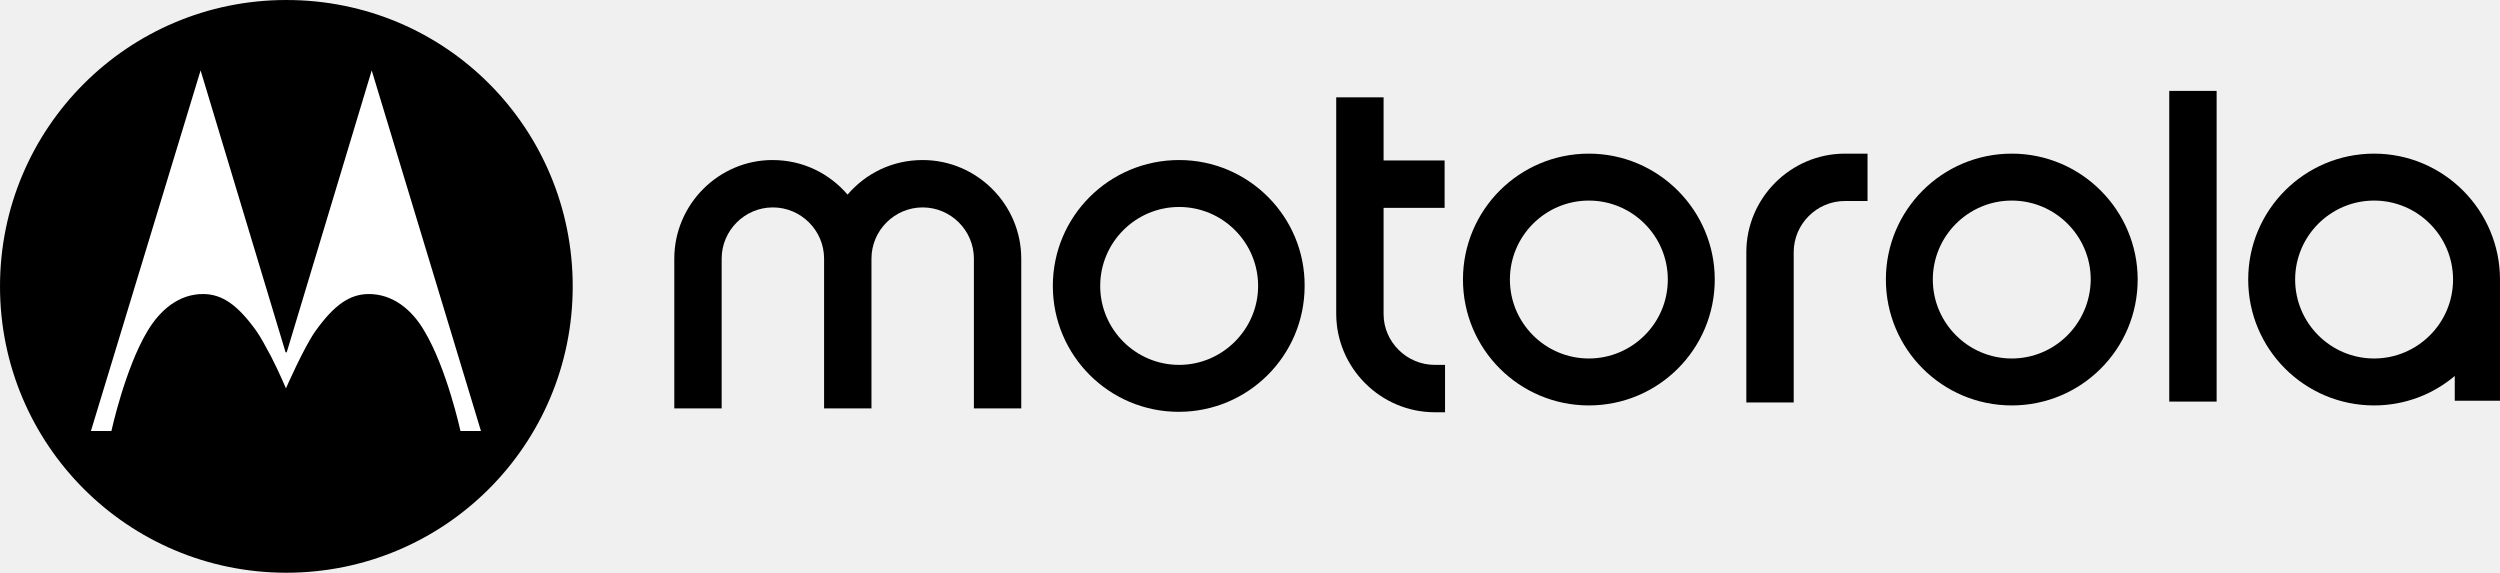
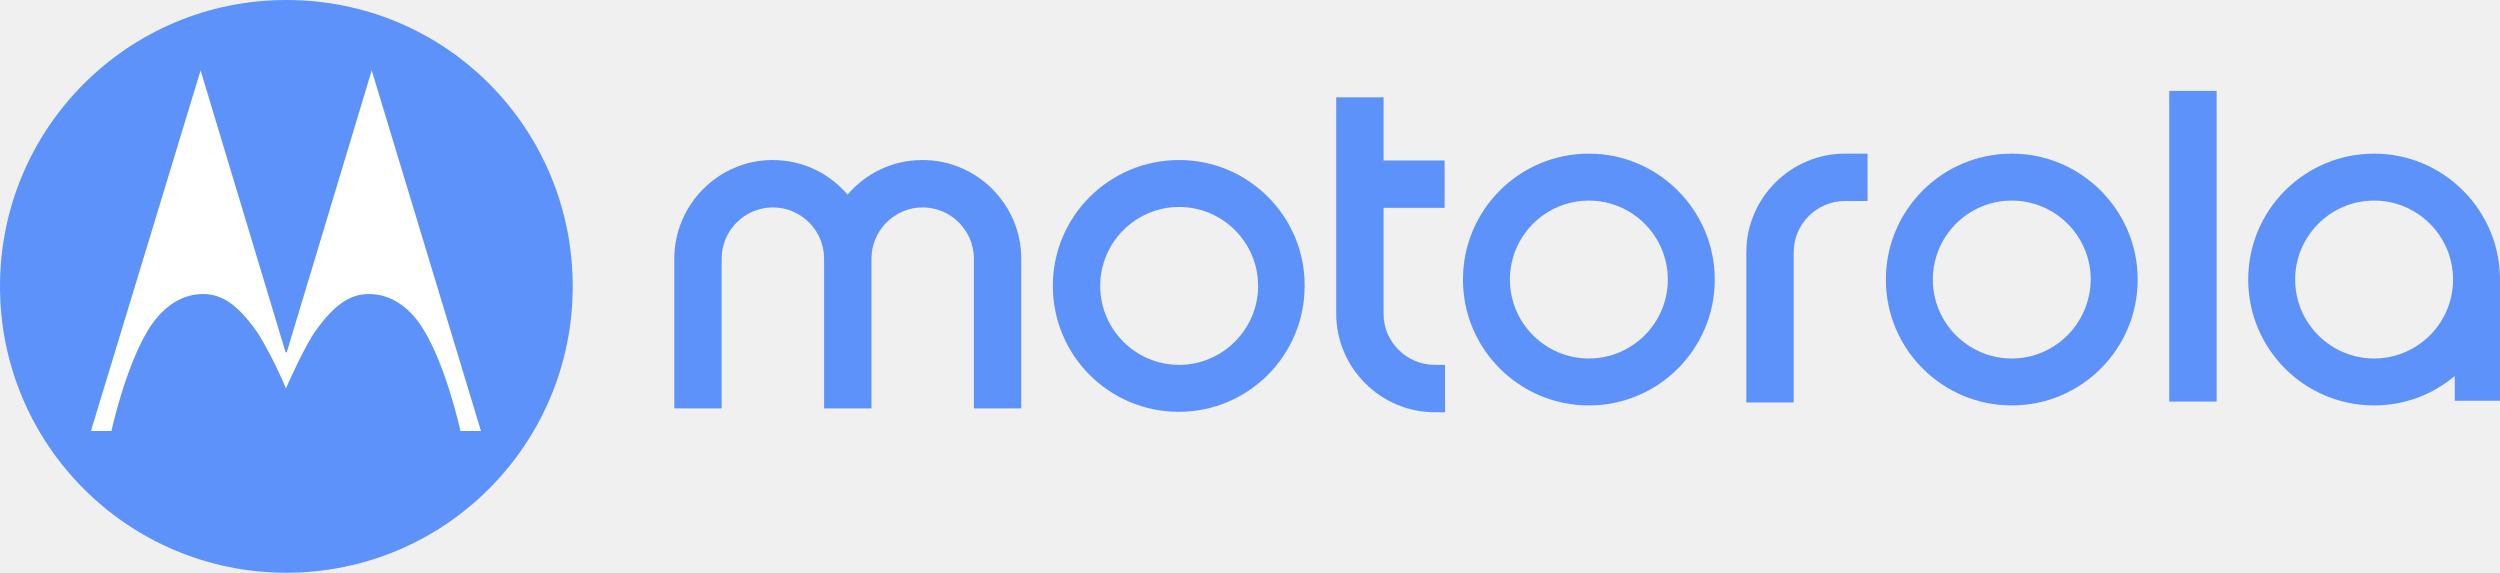
<svg xmlns="http://www.w3.org/2000/svg" width="1000" height="229.088" viewBox="0 0 264.583 60.613" version="1.1" id="svg4550">
  <defs id="defs4544" />
  <g id="layer1" transform="translate(0,-236.3871)">
-     <path class="st0" d="m 168.154,274.327 c -4.607,0 -8.356,-3.749 -8.356,-8.356 0,-4.607 3.749,-8.356 8.356,-8.356 4.607,0 8.356,3.749 8.356,8.356 0,4.652 -3.794,8.356 -8.356,8.356 m 0,-21.68 c -7.362,0 -13.324,5.962 -13.324,13.324 0,7.362 5.962,13.324 13.324,13.324 7.362,0 13.324,-5.962 13.324,-13.324 0,-7.317 -5.962,-13.324 -13.324,-13.324" id="path4" style="fill:#000000;stroke-width:0.452" />
-     <path class="st0" d="m 151.849,275.004 h 1.084 v 5.013 h -1.084 c -5.736,0 -10.433,-4.697 -10.433,-10.433 v -22.899 h 5.013 v 6.685 h 6.459 v 5.013 h -6.459 v 11.246 c 0,2.936 2.439,5.375 5.42,5.375" id="path6" style="fill:#000000;stroke-width:0.452" />
-     <path class="st0" d="m 212.913,274.327 c -4.607,0 -8.356,-3.749 -8.356,-8.356 0,-4.607 3.749,-8.356 8.356,-8.356 4.607,0 8.356,3.749 8.356,8.356 -0.045,4.652 -3.794,8.356 -8.356,8.356 m 0,-21.68 c -7.362,0 -13.324,5.962 -13.324,13.324 0,7.362 5.962,13.324 13.324,13.324 7.362,0 13.324,-5.962 13.324,-13.324 0,-7.317 -5.962,-13.324 -13.324,-13.324" id="path8" style="fill:#000000;stroke-width:0.452" />
-     <path class="st0" d="m 251.259,274.327 c -4.607,0 -8.356,-3.749 -8.356,-8.356 0,-4.607 3.749,-8.356 8.356,-8.356 4.607,0 8.356,3.749 8.356,8.356 0,4.652 -3.794,8.356 -8.356,8.356 m 0,-21.68 c -7.362,0 -13.324,5.962 -13.324,13.324 0,7.362 5.962,13.324 13.324,13.324 3.252,0 6.233,-1.174 8.536,-3.116 v 2.62 h 4.788 v -12.421 c 0,-0.136 0,-0.271 0,-0.407 0,-7.317 -5.962,-13.324 -13.324,-13.324" id="path10" style="fill:#000000;stroke-width:0.452" />
-     <path class="st0" d="m 195.253,252.647 h 2.394 v 5.013 h -2.394 c -2.981,0 -5.42,2.439 -5.42,5.42 v 3.252 6.188 6.459 h -5.013 v -15.898 c 0,-5.736 4.697,-10.433 10.433,-10.433" id="path12" style="fill:#000000;stroke-width:0.452" />
-     <rect x="229.58" y="246.007" class="st0" width="5.013" height="32.881" id="rect14" style="fill:#000000;stroke-width:0.452" />
-     <path class="st0" d="m 108.083,263.758 v 15.853 h -5.013 v -15.853 c 0,-2.981 -2.439,-5.42 -5.42,-5.42 -2.981,0 -5.42,2.439 -5.42,5.42 v 15.853 H 87.216 v -15.853 c 0,-2.981 -2.439,-5.42 -5.42,-5.42 -2.981,0 -5.42,2.439 -5.42,5.42 v 15.853 h -5.013 v -15.853 c 0,-5.736 4.697,-10.433 10.388,-10.433 3.207,0 6.007,1.4 7.949,3.658 1.942,-2.258 4.742,-3.658 7.949,-3.658 5.736,0 10.433,4.697 10.433,10.433" id="path16" style="fill:#000000;stroke-width:0.452" />
-     <path class="st0" d="m 124.794,275.004 c -4.607,0 -8.356,-3.749 -8.356,-8.356 0,-4.607 3.749,-8.356 8.356,-8.356 4.607,0 8.356,3.749 8.356,8.356 0,4.607 -3.794,8.356 -8.356,8.356 m 0,-21.68 c -7.407,0 -13.369,5.962 -13.369,13.324 0,7.362 5.962,13.324 13.324,13.324 7.362,0 13.324,-5.962 13.324,-13.324 0.045,-7.317 -5.917,-13.324 -13.279,-13.324" id="path18" style="fill:#000000;stroke-width:0.452" />
-     <path class="st1" d="M 30.306,236.387 C 13.55,236.387 0,249.937 0,266.694 0,283.45 13.55,297 30.306,297 c 16.757,0 30.306,-13.55 30.306,-30.306 0,-16.666 -13.369,-30.306 -30.306,-30.306" id="path20" style="fill:#000000;stroke-width:0.452" />
+     <path class="st0" d="m 168.154,274.327 c -4.607,0 -8.356,-3.749 -8.356,-8.356 0,-4.607 3.749,-8.356 8.356,-8.356 4.607,0 8.356,3.749 8.356,8.356 0,4.652 -3.794,8.356 -8.356,8.356 m 0,-21.68 c -7.362,0 -13.324,5.962 -13.324,13.324 0,7.362 5.962,13.324 13.324,13.324 7.362,0 13.324,-5.962 13.324,-13.324 0,-7.317 -5.962,-13.324 -13.324,-13.324" id="path4" style="fill:#5c92fa;stroke-width:0.452" />
+     <path class="st0" d="m 151.849,275.004 h 1.084 v 5.013 h -1.084 c -5.736,0 -10.433,-4.697 -10.433,-10.433 v -22.899 h 5.013 v 6.685 h 6.459 v 5.013 h -6.459 v 11.246 c 0,2.936 2.439,5.375 5.42,5.375" id="path6" style="fill:#5c92fa;stroke-width:0.452" />
+     <path class="st0" d="m 212.913,274.327 c -4.607,0 -8.356,-3.749 -8.356,-8.356 0,-4.607 3.749,-8.356 8.356,-8.356 4.607,0 8.356,3.749 8.356,8.356 -0.045,4.652 -3.794,8.356 -8.356,8.356 m 0,-21.68 c -7.362,0 -13.324,5.962 -13.324,13.324 0,7.362 5.962,13.324 13.324,13.324 7.362,0 13.324,-5.962 13.324,-13.324 0,-7.317 -5.962,-13.324 -13.324,-13.324" id="path8" style="fill:#5c92fa;stroke-width:0.452" />
+     <path class="st0" d="m 251.259,274.327 c -4.607,0 -8.356,-3.749 -8.356,-8.356 0,-4.607 3.749,-8.356 8.356,-8.356 4.607,0 8.356,3.749 8.356,8.356 0,4.652 -3.794,8.356 -8.356,8.356 m 0,-21.68 c -7.362,0 -13.324,5.962 -13.324,13.324 0,7.362 5.962,13.324 13.324,13.324 3.252,0 6.233,-1.174 8.536,-3.116 v 2.62 h 4.788 v -12.421 c 0,-0.136 0,-0.271 0,-0.407 0,-7.317 -5.962,-13.324 -13.324,-13.324" id="path10" style="fill:#5c92fa;stroke-width:0.452" />
+     <path class="st0" d="m 195.253,252.647 h 2.394 v 5.013 h -2.394 c -2.981,0 -5.42,2.439 -5.42,5.42 v 3.252 6.188 6.459 h -5.013 v -15.898 c 0,-5.736 4.697,-10.433 10.433,-10.433" id="path12" style="fill:#5c92fa;stroke-width:0.452" />
+     <rect x="229.58" y="246.007" class="st0" width="5.013" height="32.881" id="rect14" style="fill:#5c92fa;stroke-width:0.452" />
+     <path class="st0" d="m 108.083,263.758 v 15.853 h -5.013 v -15.853 c 0,-2.981 -2.439,-5.42 -5.42,-5.42 -2.981,0 -5.42,2.439 -5.42,5.42 v 15.853 H 87.216 v -15.853 c 0,-2.981 -2.439,-5.42 -5.42,-5.42 -2.981,0 -5.42,2.439 -5.42,5.42 v 15.853 h -5.013 v -15.853 c 0,-5.736 4.697,-10.433 10.388,-10.433 3.207,0 6.007,1.4 7.949,3.658 1.942,-2.258 4.742,-3.658 7.949,-3.658 5.736,0 10.433,4.697 10.433,10.433" id="path16" style="fill:#5c92fa;stroke-width:0.452" />
+     <path class="st0" d="m 124.794,275.004 c -4.607,0 -8.356,-3.749 -8.356,-8.356 0,-4.607 3.749,-8.356 8.356,-8.356 4.607,0 8.356,3.749 8.356,8.356 0,4.607 -3.794,8.356 -8.356,8.356 m 0,-21.68 c -7.407,0 -13.369,5.962 -13.369,13.324 0,7.362 5.962,13.324 13.324,13.324 7.362,0 13.324,-5.962 13.324,-13.324 0.045,-7.317 -5.917,-13.324 -13.279,-13.324" id="path18" style="fill:#5c92fa;stroke-width:0.452" />
+     <path class="st1" d="M 30.306,236.387 C 13.55,236.387 0,249.937 0,266.694 0,283.45 13.55,297 30.306,297 c 16.757,0 30.306,-13.55 30.306,-30.306 0,-16.666 -13.369,-30.306 -30.306,-30.306" id="path20" style="fill:#5c92fa;stroke-width:0.452" />
    <path class="st2" d="m 39.34,243.839 -8.988,29.81 -0.045,0.045 -0.09,-0.045 -8.988,-29.81 -11.608,38.165 h 2.168 c 0,0 1.445,-6.639 3.839,-10.614 1.31,-2.168 3.297,-3.929 5.962,-3.884 1.897,0.045 3.523,1.084 5.555,3.929 0.452,0.632 0.994,1.671 1.536,2.665 0.858,1.671 1.581,3.387 1.581,3.387 0,0 1.897,-4.336 3.116,-6.052 2.032,-2.845 3.658,-3.884 5.555,-3.929 2.665,-0.045 4.697,1.716 5.962,3.884 2.394,3.975 3.839,10.614 3.839,10.614 h 2.168 z" id="path22" style="fill:#ffffff;stroke-width:0.452" />
  </g>
</svg>
